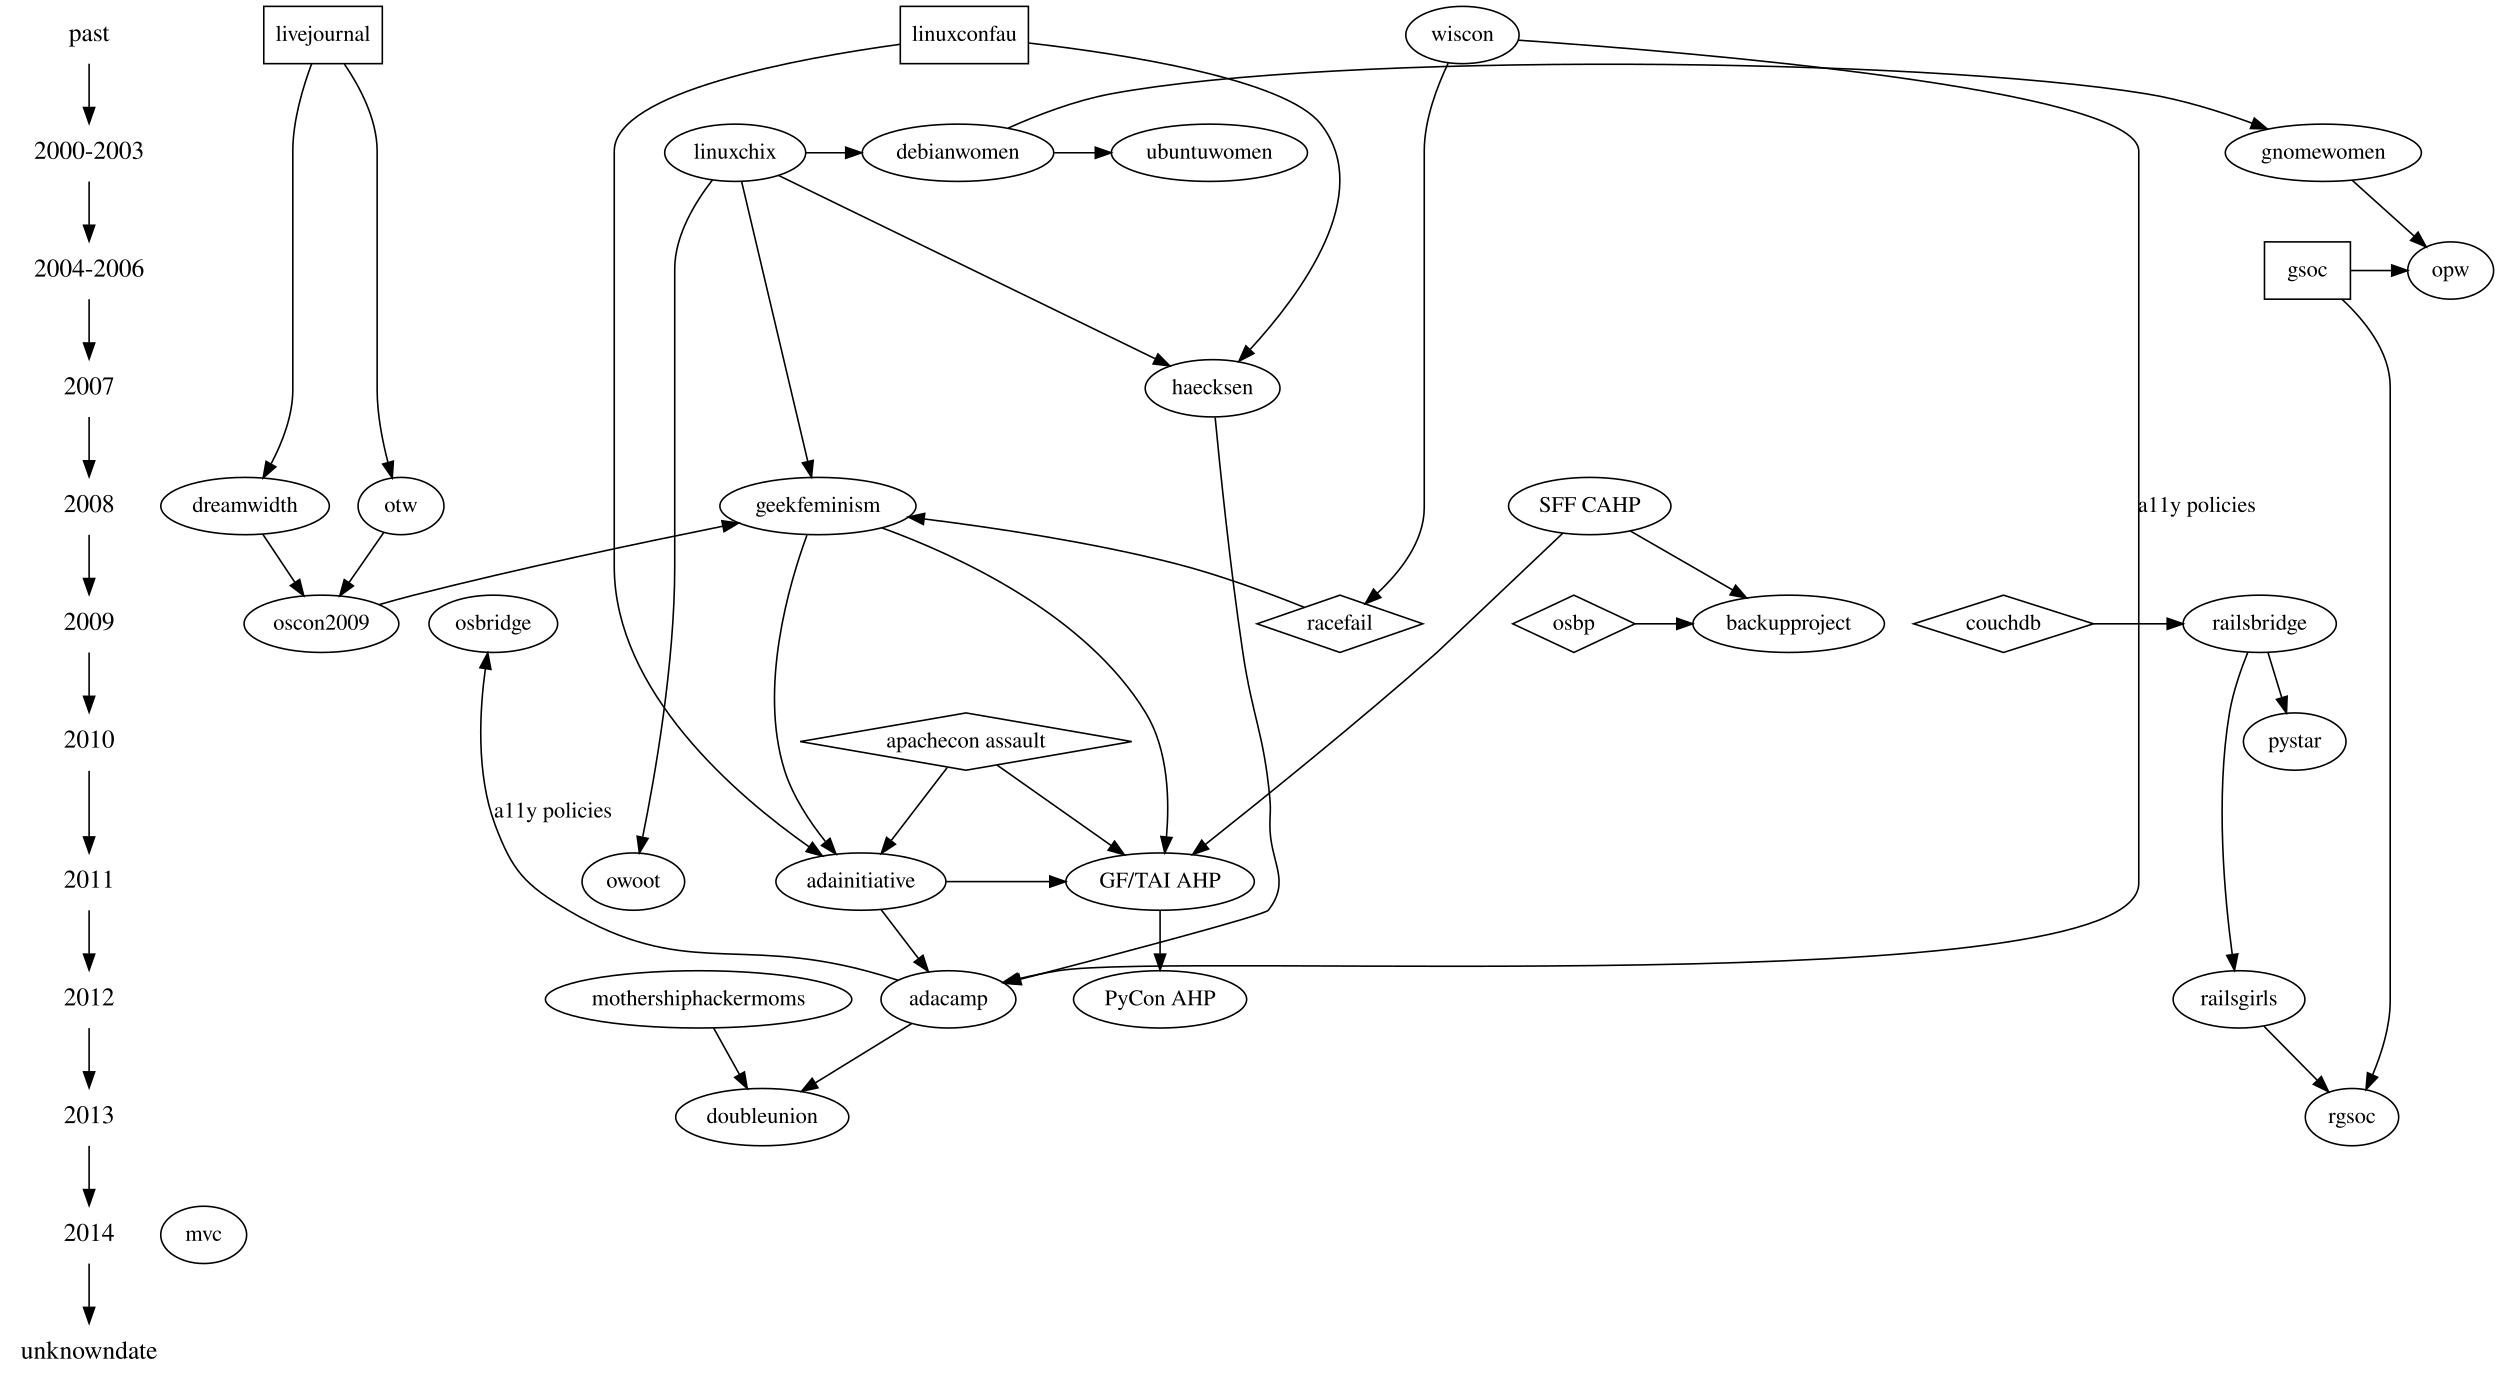
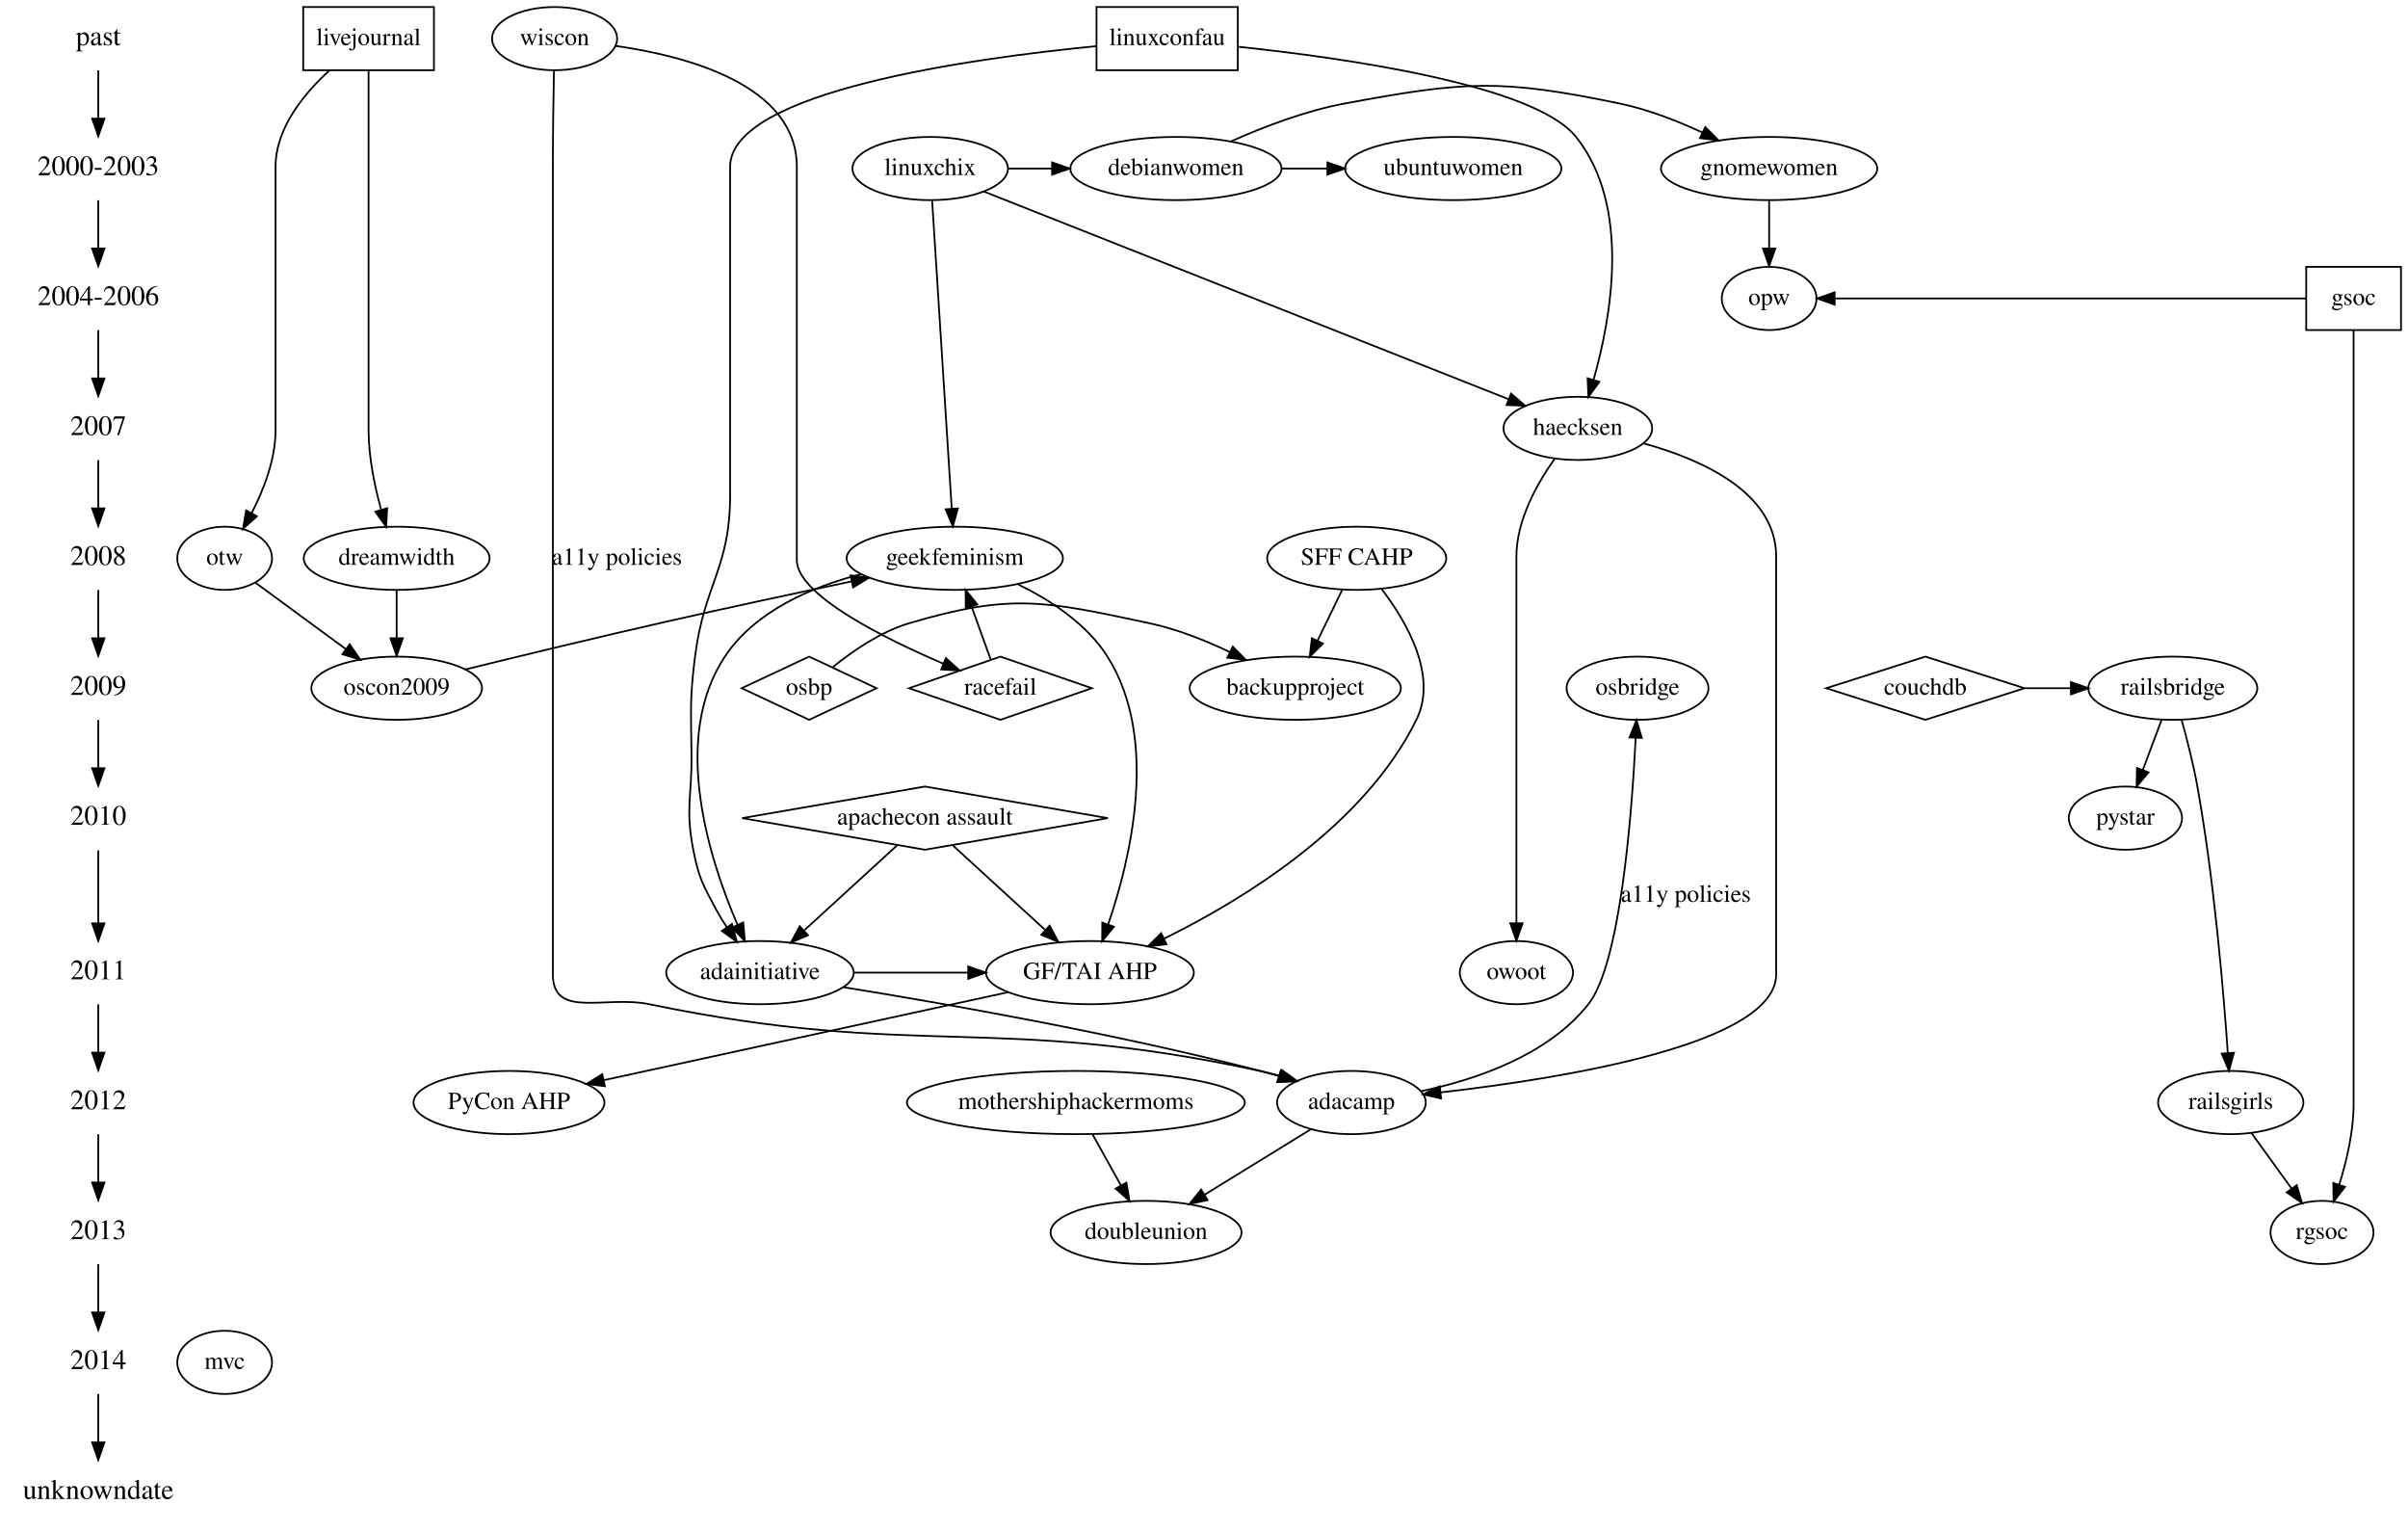
- <svg xmlns="http://www.w3.org/2000/svg" width="1571pt" height="872pt" viewBox="0.00 0.00 1571.00 872.00">
+ <svg xmlns="http://www.w3.org/2000/svg" width="1372pt" height="872pt" viewBox="0.00 0.00 1372.00 872.00">
  <g id="graph0" class="graph" transform="scale(1 1) rotate(0) translate(4 868)">
-     <polygon fill="white" stroke="white" points="-4,4 -4,-868 1567,-868 1567,4 -4,4" />
+     <polygon fill="white" stroke="white" points="-4,4 -4,-868 1368,-868 1368,4 -4,4" />
    <g id="node1" class="node">
      <text text-anchor="middle" x="52" y="-842.2" font-family="Times,serif" font-size="16.00">past</text>
    </g>
    <g id="node2" class="node">
      <text text-anchor="middle" x="52" y="-768.2" font-family="Times,serif" font-size="16.00">2000-2003</text>
    </g>
    <g id="edge1" class="edge">
      <path fill="none" stroke="black" d="M52,-827.937C52,-819.807 52,-809.876 52,-800.705" />
      <polygon fill="black" stroke="black" points="55.5,-800.441 52,-790.441 48.5,-800.441 55.5,-800.441" />
    </g>
    <g id="node3" class="node">
      <text text-anchor="middle" x="52" y="-694.2" font-family="Times,serif" font-size="16.00">2004-2006</text>
    </g>
    <g id="edge2" class="edge">
      <path fill="none" stroke="black" d="M52,-753.937C52,-745.807 52,-735.876 52,-726.705" />
      <polygon fill="black" stroke="black" points="55.5,-726.441 52,-716.441 48.5,-726.441 55.5,-726.441" />
    </g>
    <g id="node4" class="node">
      <text text-anchor="middle" x="52" y="-620.2" font-family="Times,serif" font-size="16.00">2007</text>
    </g>
    <g id="edge3" class="edge">
      <path fill="none" stroke="black" d="M52,-679.937C52,-671.807 52,-661.876 52,-652.705" />
      <polygon fill="black" stroke="black" points="55.5,-652.441 52,-642.441 48.5,-652.441 55.5,-652.441" />
    </g>
    <g id="node5" class="node">
      <text text-anchor="middle" x="52" y="-546.2" font-family="Times,serif" font-size="16.00">2008</text>
    </g>
    <g id="edge4" class="edge">
      <path fill="none" stroke="black" d="M52,-605.937C52,-597.807 52,-587.876 52,-578.705" />
      <polygon fill="black" stroke="black" points="55.5,-578.441 52,-568.441 48.5,-578.441 55.5,-578.441" />
    </g>
    <g id="node6" class="node">
      <text text-anchor="middle" x="52" y="-472.2" font-family="Times,serif" font-size="16.00">2009</text>
    </g>
    <g id="edge5" class="edge">
      <path fill="none" stroke="black" d="M52,-531.937C52,-523.807 52,-513.876 52,-504.705" />
      <polygon fill="black" stroke="black" points="55.5,-504.441 52,-494.441 48.5,-504.441 55.5,-504.441" />
    </g>
    <g id="node7" class="node">
      <text text-anchor="middle" x="52" y="-398.2" font-family="Times,serif" font-size="16.00">2010</text>
    </g>
    <g id="edge6" class="edge">
      <path fill="none" stroke="black" d="M52,-457.937C52,-449.807 52,-439.876 52,-430.705" />
      <polygon fill="black" stroke="black" points="55.5,-430.441 52,-420.441 48.5,-430.441 55.5,-430.441" />
    </g>
    <g id="node8" class="node">
      <text text-anchor="middle" x="52" y="-310.2" font-family="Times,serif" font-size="16.00">2011</text>
    </g>
    <g id="edge7" class="edge">
      <path fill="none" stroke="black" d="M52,-383.597C52,-371.746 52,-355.817 52,-342.292" />
      <polygon fill="black" stroke="black" points="55.5,-342.084 52,-332.084 48.5,-342.084 55.5,-342.084" />
    </g>
    <g id="node9" class="node">
      <text text-anchor="middle" x="52" y="-236.2" font-family="Times,serif" font-size="16.00">2012</text>
    </g>
    <g id="edge8" class="edge">
      <path fill="none" stroke="black" d="M52,-295.937C52,-287.807 52,-277.876 52,-268.705" />
      <polygon fill="black" stroke="black" points="55.5,-268.441 52,-258.441 48.5,-268.441 55.5,-268.441" />
    </g>
    <g id="node10" class="node">
      <text text-anchor="middle" x="52" y="-162.2" font-family="Times,serif" font-size="16.00">2013</text>
    </g>
    <g id="edge9" class="edge">
      <path fill="none" stroke="black" d="M52,-221.937C52,-213.807 52,-203.876 52,-194.705" />
      <polygon fill="black" stroke="black" points="55.5,-194.441 52,-184.441 48.5,-194.441 55.5,-194.441" />
    </g>
    <g id="node11" class="node">
      <text text-anchor="middle" x="52" y="-88.2" font-family="Times,serif" font-size="16.00">2014</text>
    </g>
    <g id="edge10" class="edge">
      <path fill="none" stroke="black" d="M52,-147.937C52,-139.807 52,-129.876 52,-120.705" />
      <polygon fill="black" stroke="black" points="55.5,-120.441 52,-110.441 48.5,-120.441 55.5,-120.441" />
    </g>
    <g id="node12" class="node">
      <text text-anchor="middle" x="52" y="-14.2" font-family="Times,serif" font-size="16.00">unknowndate</text>
    </g>
    <g id="edge11" class="edge">
      <path fill="none" stroke="black" d="M52,-73.937C52,-65.807 52,-55.876 52,-46.705" />
      <polygon fill="black" stroke="black" points="55.5,-46.441 52,-36.441 48.5,-46.441 55.5,-46.441" />
    </g>
    <g id="node13" class="node">
-       <polygon fill="none" stroke="black" points="236.25,-864 161.75,-864 161.75,-828 236.25,-828 236.25,-864" />
-       <text text-anchor="middle" x="199" y="-842.3" font-family="Times,serif" font-size="14.00">livejournal</text>
+       <polygon fill="none" stroke="black" points="243.25,-864 168.75,-864 168.75,-828 243.25,-828 243.25,-864" />
+       <text text-anchor="middle" x="206" y="-842.3" font-family="Times,serif" font-size="14.00">livejournal</text>
    </g>
    <g id="node25" class="node">
-       <ellipse fill="none" stroke="black" cx="150" cy="-550" rx="52.944" ry="18" />
-       <text text-anchor="middle" x="150" y="-546.3" font-family="Times,serif" font-size="14.00">dreamwidth</text>
+       <ellipse fill="none" stroke="black" cx="222" cy="-550" rx="52.944" ry="18" />
+       <text text-anchor="middle" x="222" y="-546.3" font-family="Times,serif" font-size="14.00">dreamwidth</text>
    </g>
    <g id="edge44" class="edge">
-       <path fill="none" stroke="black" d="M191.817,-827.875C186.436,-813.493 180,-792.263 180,-773 180,-773 180,-773 180,-623 180,-606.764 173.419,-589.943 166.422,-576.646" />
-       <polygon fill="black" stroke="black" points="169.305,-574.633 161.342,-567.645 163.209,-578.074 169.305,-574.633" />
+       <path fill="none" stroke="black" d="M206,-827.834C206,-813.247 206,-791.75 206,-773 206,-773 206,-773 206,-623 206,-607.844 209.42,-591.312 213.098,-577.916" />
+       <polygon fill="black" stroke="black" points="216.571,-578.513 216.042,-567.931 209.857,-576.533 216.571,-578.513" />
    </g>
    <g id="node26" class="node">
-       <ellipse fill="none" stroke="black" cx="248" cy="-550" rx="27" ry="18" />
-       <text text-anchor="middle" x="248" y="-546.3" font-family="Times,serif" font-size="14.00">otw</text>
+       <ellipse fill="none" stroke="black" cx="124" cy="-550" rx="27" ry="18" />
+       <text text-anchor="middle" x="124" y="-546.3" font-family="Times,serif" font-size="14.00">otw</text>
    </g>
    <g id="edge45" class="edge">
-       <path fill="none" stroke="black" d="M212.438,-827.723C221.941,-813.763 233,-793.183 233,-773 233,-773 233,-773 233,-623 233,-607.787 236.249,-591.138 239.723,-577.686" />
-       <polygon fill="black" stroke="black" points="243.201,-578.242 242.5,-567.671 236.455,-576.372 243.201,-578.242" />
+       <path fill="none" stroke="black" d="M183.83,-827.995C169.307,-814.783 153,-795.04 153,-773 153,-773 153,-773 153,-623 153,-606.517 146.38,-589.349 139.466,-575.913" />
+       <polygon fill="black" stroke="black" points="142.363,-573.919 134.47,-566.852 136.233,-577.299 142.363,-573.919" />
    </g>
    <g id="node14" class="node">
-       <ellipse fill="none" stroke="black" cx="915" cy="-846" rx="35.619" ry="18" />
-       <text text-anchor="middle" x="915" y="-842.3" font-family="Times,serif" font-size="14.00">wiscon</text>
+       <ellipse fill="none" stroke="black" cx="312" cy="-846" rx="35.619" ry="18" />
+       <text text-anchor="middle" x="312" y="-842.3" font-family="Times,serif" font-size="14.00">wiscon</text>
    </g>
    <g id="node28" class="node">
-       <polygon fill="none" stroke="black" points="838,-494 785.911,-476 838,-458 890.089,-476 838,-494" />
-       <text text-anchor="middle" x="838" y="-472.3" font-family="Times,serif" font-size="14.00">racefail</text>
+       <polygon fill="none" stroke="black" points="566,-494 513.911,-476 566,-458 618.089,-476 566,-494" />
+       <text text-anchor="middle" x="566" y="-472.3" font-family="Times,serif" font-size="14.00">racefail</text>
    </g>
    <g id="edge43" class="edge">
-       <path fill="none" stroke="black" d="M906.063,-828.355C899.24,-814.086 891,-792.764 891,-773 891,-773 891,-773 891,-549 891,-527.653 875.703,-508.462 861.546,-495.272" />
-       <polygon fill="black" stroke="black" points="863.733,-492.535 853.902,-488.586 859.124,-497.804 863.733,-492.535" />
+       <path fill="none" stroke="black" d="M346.467,-841.895C387.342,-836.1 450,-819.615 450,-773 450,-773 450,-773 450,-549 450,-529.23 499.256,-504.653 533.574,-489.928" />
+       <polygon fill="black" stroke="black" points="534.942,-493.15 542.804,-486.049 532.229,-486.697 534.942,-493.15" />
    </g>
    <g id="node38" class="node">
-       <ellipse fill="none" stroke="black" cx="592" cy="-240" rx="42.37" ry="18" />
-       <text text-anchor="middle" x="592" y="-236.3" font-family="Times,serif" font-size="14.00">adacamp</text>
+       <ellipse fill="none" stroke="black" cx="766" cy="-240" rx="42.37" ry="18" />
+       <text text-anchor="middle" x="766" y="-236.3" font-family="Times,serif" font-size="14.00">adacamp</text>
    </g>
    <g id="edge25" class="edge">
-       <path fill="none" stroke="black" d="M950.141,-842.742C1051.97,-835.735 1340,-812.429 1340,-773 1340,-773 1340,-773 1340,-313 1340,-237.308 735.71,-270.148 661,-258 652.862,-256.677 644.271,-254.886 636.018,-252.962" />
-       <polygon fill="black" stroke="black" points="636.715,-249.529 626.171,-250.571 635.063,-256.332 636.715,-249.529" />
-       <text text-anchor="middle" x="1376.5" y="-546.3" font-family="Times,serif" font-size="14.00">a11y policies</text>
+       <path fill="none" stroke="black" d="M311.628,-827.835C311.343,-813.248 311,-791.752 311,-773 311,-773 311,-773 311,-313 311,-287.415 340.946,-301.19 366,-296 518.351,-264.439 561.909,-290.794 714,-258 717.65,-257.213 721.405,-256.267 725.147,-255.229" />
+       <polygon fill="black" stroke="black" points="726.355,-258.521 734.941,-252.314 724.358,-251.812 726.355,-258.521" />
+       <text text-anchor="middle" x="347.5" y="-546.3" font-family="Times,serif" font-size="14.00">a11y policies</text>
    </g>
    <g id="node15" class="node">
-       <polygon fill="none" stroke="black" points="642.25,-864 561.75,-864 561.75,-828 642.25,-828 642.25,-864" />
-       <text text-anchor="middle" x="602" y="-842.3" font-family="Times,serif" font-size="14.00">linuxconfau</text>
+       <polygon fill="none" stroke="black" points="701.25,-864 620.75,-864 620.75,-828 701.25,-828 701.25,-864" />
+       <text text-anchor="middle" x="661" y="-842.3" font-family="Times,serif" font-size="14.00">linuxconfau</text>
    </g>
    <g id="node22" class="node">
-       <ellipse fill="none" stroke="black" cx="758" cy="-624" rx="42.346" ry="18" />
-       <text text-anchor="middle" x="758" y="-620.3" font-family="Times,serif" font-size="14.00">haecksen</text>
+       <ellipse fill="none" stroke="black" cx="895" cy="-624" rx="42.346" ry="18" />
+       <text text-anchor="middle" x="895" y="-620.3" font-family="Times,serif" font-size="14.00">haecksen</text>
    </g>
    <g id="edge36" class="edge">
-       <path fill="none" stroke="black" d="M642.655,-840.947C700.921,-834.204 803.638,-818.517 826,-790 860.338,-746.211 813.025,-682.652 781.728,-648.615" />
-       <polygon fill="black" stroke="black" points="783.97,-645.891 774.56,-641.023 778.881,-650.697 783.97,-645.891" />
+       <path fill="none" stroke="black" d="M701.254,-841.391C761.425,-835.071 870.309,-819.749 894,-790 925.429,-750.535 914.088,-687.279 903.95,-651.645" />
+       <polygon fill="black" stroke="black" points="907.264,-650.512 901.025,-641.949 900.562,-652.533 907.264,-650.512" />
    </g>
    <g id="node35" class="node">
-       <ellipse fill="none" stroke="black" cx="537" cy="-314" rx="53.418" ry="18" />
-       <text text-anchor="middle" x="537" y="-310.3" font-family="Times,serif" font-size="14.00">adainitiative</text>
+       <ellipse fill="none" stroke="black" cx="429" cy="-314" rx="53.418" ry="18" />
+       <text text-anchor="middle" x="429" y="-310.3" font-family="Times,serif" font-size="14.00">adainitiative</text>
    </g>
    <g id="edge16" class="edge">
-       <path fill="none" stroke="black" d="M561.649,-840.177C498.136,-831.448 382,-810.375 382,-773 382,-773 382,-773 382,-512 382,-433.503 458.949,-367.823 504.412,-335.867" />
-       <polygon fill="black" stroke="black" points="506.523,-338.664 512.781,-330.115 502.558,-332.895 506.523,-338.664" />
+       <path fill="none" stroke="black" d="M620.717,-841.717C550.245,-834.853 412,-815.919 412,-773 412,-773 412,-773 412,-586 412,-544.156 397.239,-535.515 392,-494 388.882,-469.291 389.769,-462.904 390,-438 390.222,-413.997 386.423,-407.564 391,-384 394.085,-368.119 396.347,-364.254 404,-350 405.801,-346.645 407.877,-343.237 410.047,-339.931" />
+       <polygon fill="black" stroke="black" points="413.056,-341.735 415.884,-331.524 407.306,-337.742 413.056,-341.735" />
    </g>
    <g id="node16" class="node">
-       <ellipse fill="none" stroke="black" cx="458" cy="-772" rx="44.295" ry="18" />
-       <text text-anchor="middle" x="458" y="-768.3" font-family="Times,serif" font-size="14.00">linuxchix</text>
+       <ellipse fill="none" stroke="black" cx="526" cy="-772" rx="44.295" ry="18" />
+       <text text-anchor="middle" x="526" y="-768.3" font-family="Times,serif" font-size="14.00">linuxchix</text>
    </g>
    <g id="node19" class="node">
-       <ellipse fill="none" stroke="black" cx="598" cy="-772" rx="60.167" ry="18" />
-       <text text-anchor="middle" x="598" y="-768.3" font-family="Times,serif" font-size="14.00">debianwomen</text>
+       <ellipse fill="none" stroke="black" cx="666" cy="-772" rx="60.167" ry="18" />
+       <text text-anchor="middle" x="666" y="-768.3" font-family="Times,serif" font-size="14.00">debianwomen</text>
    </g>
    <g id="edge29" class="edge">
-       <path fill="none" stroke="black" d="M502.297,-772C510.625,-772 518.952,-772 527.28,-772" />
-       <polygon fill="black" stroke="black" points="527.438,-775.5 537.438,-772 527.438,-768.5 527.438,-775.5" />
+       <path fill="none" stroke="black" d="M570.297,-772C578.625,-772 586.952,-772 595.28,-772" />
+       <polygon fill="black" stroke="black" points="595.438,-775.5 605.438,-772 595.438,-768.5 595.438,-775.5" />
    </g>
    <g id="edge35" class="edge">
-       <path fill="none" stroke="black" d="M485.152,-757.786C539.368,-731.401 661.041,-672.187 721.9,-642.569" />
-       <polygon fill="black" stroke="black" points="723.665,-645.602 731.125,-638.079 720.602,-639.308 723.665,-645.602" />
+       <path fill="none" stroke="black" d="M556.511,-758.928C623.107,-732.578 781.444,-669.93 855.518,-640.622" />
+       <polygon fill="black" stroke="black" points="856.959,-643.815 864.97,-636.882 854.384,-637.306 856.959,-643.815" />
    </g>
    <g id="node24" class="node">
-       <ellipse fill="none" stroke="black" cx="510" cy="-550" rx="61.616" ry="18" />
-       <text text-anchor="middle" x="510" y="-546.3" font-family="Times,serif" font-size="14.00">geekfeminism</text>
+       <ellipse fill="none" stroke="black" cx="540" cy="-550" rx="61.616" ry="18" />
+       <text text-anchor="middle" x="540" y="-546.3" font-family="Times,serif" font-size="14.00">geekfeminism</text>
    </g>
    <g id="edge12" class="edge">
-       <path fill="none" stroke="black" d="M462.08,-753.737C471.099,-715.583 492.782,-623.845 503.616,-578.011" />
-       <polygon fill="black" stroke="black" points="507.044,-578.72 505.939,-568.183 500.232,-577.11 507.044,-578.72" />
+       <path fill="none" stroke="black" d="M527.099,-753.737C529.521,-715.664 535.34,-624.231 538.263,-578.301" />
+       <polygon fill="black" stroke="black" points="541.764,-578.385 538.907,-568.183 534.778,-577.94 541.764,-578.385" />
+     </g>
+     <g id="node17" class="node">
+       <ellipse fill="none" stroke="black" cx="1004" cy="-772" rx="61.616" ry="18" />
+       <text text-anchor="middle" x="1004" y="-768.3" font-family="Times,serif" font-size="14.00">gnomewomen</text>
+     </g>
+     <g id="node21" class="node">
+       <ellipse fill="none" stroke="black" cx="1004" cy="-698" rx="27" ry="18" />
+       <text text-anchor="middle" x="1004" y="-694.3" font-family="Times,serif" font-size="14.00">opw</text>
+     </g>
+     <g id="edge33" class="edge">
+       <path fill="none" stroke="black" d="M1004,-753.937C1004,-745.807 1004,-735.876 1004,-726.705" />
+       <polygon fill="black" stroke="black" points="1007.5,-726.441 1004,-716.441 1000.5,-726.441 1007.5,-726.441" />
+     </g>
+     <g id="node18" class="node">
+       <ellipse fill="none" stroke="black" cx="824" cy="-772" rx="61.616" ry="18" />
+       <text text-anchor="middle" x="824" y="-768.3" font-family="Times,serif" font-size="14.00">ubuntuwomen</text>
+     </g>
+     <g id="edge31" class="edge">
+       <path fill="none" stroke="black" d="M697.574,-787.556C715.898,-795.713 739.698,-804.851 762,-809 830.601,-821.762 850.687,-823.224 919,-809 935.027,-805.663 951.738,-799.136 966.058,-792.482" />
+       <polygon fill="black" stroke="black" points="967.607,-795.62 975.092,-788.122 964.565,-789.316 967.607,-795.62" />
+     </g>
+     <g id="edge30" class="edge">
+       <path fill="none" stroke="black" d="M726.484,-772C735.063,-772 743.642,-772 752.22,-772" />
+       <polygon fill="black" stroke="black" points="752.291,-775.5 762.291,-772 752.291,-768.5 752.291,-775.5" />
+     </g>
+     <g id="node20" class="node">
+       <polygon fill="none" stroke="black" points="1364,-716 1310,-716 1310,-680 1364,-680 1364,-716" />
+       <text text-anchor="middle" x="1337" y="-694.3" font-family="Times,serif" font-size="14.00">gsoc</text>
+     </g>
+     <g id="edge34" class="edge">
+       <path fill="none" stroke="black" d="M1309.83,-698C1220.35,-698 1130.86,-698 1041.38,-698" />
+       <polygon fill="black" stroke="black" points="1041.32,-694.5 1031.32,-698 1041.32,-701.5 1041.32,-694.5" />
+     </g>
+     <g id="node41" class="node">
+       <ellipse fill="none" stroke="black" cx="1319" cy="-166" rx="29.348" ry="18" />
+       <text text-anchor="middle" x="1319" y="-162.3" font-family="Times,serif" font-size="14.00">rgsoc</text>
+     </g>
+     <g id="edge42" class="edge">
+       <path fill="none" stroke="black" d="M1337,-679.834C1337,-665.247 1337,-643.75 1337,-625 1337,-625 1337,-625 1337,-239 1337,-223.496 1333.02,-206.66 1328.81,-193.169" />
+       <polygon fill="black" stroke="black" points="1332.09,-191.955 1325.6,-183.582 1325.45,-194.176 1332.09,-191.955" />
    </g>
    <g id="node37" class="node">
-       <ellipse fill="none" stroke="black" cx="394" cy="-314" rx="32.246" ry="18" />
-       <text text-anchor="middle" x="394" y="-310.3" font-family="Times,serif" font-size="14.00">owoot</text>
+       <ellipse fill="none" stroke="black" cx="860" cy="-314" rx="32.246" ry="18" />
+       <text text-anchor="middle" x="860" y="-310.3" font-family="Times,serif" font-size="14.00">owoot</text>
    </g>
    <g id="edge32" class="edge">
-       <path fill="none" stroke="black" d="M443.634,-754.817C432.873,-740.995 420,-720.06 420,-699 420,-699 420,-699 420,-512 420,-450.93 407.567,-380.119 399.897,-342.241" />
-       <polygon fill="black" stroke="black" points="403.237,-341.11 397.781,-332.028 396.382,-342.53 403.237,-341.11" />
-     </g>
-     <g id="node17" class="node">
-       <ellipse fill="none" stroke="black" cx="1456" cy="-772" rx="61.616" ry="18" />
-       <text text-anchor="middle" x="1456" y="-768.3" font-family="Times,serif" font-size="14.00">gnomewomen</text>
-     </g>
-     <g id="node21" class="node">
-       <ellipse fill="none" stroke="black" cx="1536" cy="-698" rx="27" ry="18" />
-       <text text-anchor="middle" x="1536" y="-694.3" font-family="Times,serif" font-size="14.00">opw</text>
-     </g>
-     <g id="edge33" class="edge">
-       <path fill="none" stroke="black" d="M1474.15,-754.662C1485.65,-744.315 1500.62,-730.843 1512.95,-719.744" />
-       <polygon fill="black" stroke="black" points="1515.52,-722.142 1520.61,-712.85 1510.84,-716.938 1515.52,-722.142" />
-     </g>
-     <g id="node18" class="node">
-       <ellipse fill="none" stroke="black" cx="756" cy="-772" rx="61.616" ry="18" />
-       <text text-anchor="middle" x="756" y="-768.3" font-family="Times,serif" font-size="14.00">ubuntuwomen</text>
-     </g>
-     <g id="edge31" class="edge">
-       <path fill="none" stroke="black" d="M629.574,-787.556C647.898,-795.713 671.698,-804.851 694,-809 836.226,-835.46 1202.2,-832.173 1345,-809 1367.4,-805.365 1391.39,-797.856 1411.31,-790.547" />
-       <polygon fill="black" stroke="black" points="1412.62,-793.794 1420.74,-786.992 1410.15,-787.244 1412.62,-793.794" />
-     </g>
-     <g id="edge30" class="edge">
-       <path fill="none" stroke="black" d="M658.484,-772C667.063,-772 675.642,-772 684.22,-772" />
-       <polygon fill="black" stroke="black" points="684.291,-775.5 694.291,-772 684.291,-768.5 684.291,-775.5" />
-     </g>
-     <g id="node20" class="node">
-       <polygon fill="none" stroke="black" points="1473,-716 1419,-716 1419,-680 1473,-680 1473,-716" />
-       <text text-anchor="middle" x="1446" y="-694.3" font-family="Times,serif" font-size="14.00">gsoc</text>
-     </g>
-     <g id="edge34" class="edge">
-       <path fill="none" stroke="black" d="M1473.07,-698C1481.67,-698 1490.27,-698 1498.87,-698" />
-       <polygon fill="black" stroke="black" points="1498.96,-701.5 1508.96,-698 1498.96,-694.5 1498.96,-701.5" />
-     </g>
-     <g id="node41" class="node">
-       <ellipse fill="none" stroke="black" cx="1474" cy="-166" rx="29.348" ry="18" />
-       <text text-anchor="middle" x="1474" y="-162.3" font-family="Times,serif" font-size="14.00">rgsoc</text>
-     </g>
-     <g id="edge42" class="edge">
-       <path fill="none" stroke="black" d="M1467.75,-679.908C1482,-666.653 1498,-646.895 1498,-625 1498,-625 1498,-625 1498,-239 1498,-222.99 1492.59,-205.958 1486.91,-192.48" />
-       <polygon fill="black" stroke="black" points="1490.1,-191.038 1482.8,-183.36 1483.72,-193.915 1490.1,-191.038" />
+       <path fill="none" stroke="black" d="M881.768,-606.633C871.857,-592.702 860,-571.709 860,-551 860,-551 860,-551 860,-401 860,-381.404 860,-359.296 860,-342.402" />
+       <polygon fill="black" stroke="black" points="863.5,-342.133 860,-332.133 856.5,-342.133 863.5,-342.133" />
    </g>
    <g id="edge37" class="edge">
-       <path fill="none" stroke="black" d="M759.61,-605.607C762.487,-575.467 768.969,-511.612 777,-458 783.16,-416.878 790.206,-407.408 794,-366 794.649,-358.919 794.066,-357.111 794,-350 793.778,-325.997 807.738,-314.947 793,-296 790.546,-292.845 695.64,-267.822 637.133,-252.636" />
-       <polygon fill="black" stroke="black" points="637.927,-249.227 627.369,-250.106 636.171,-256.003 637.927,-249.227" />
+       <path fill="none" stroke="black" d="M932.627,-615.41C965.499,-606.327 1008,-587.521 1008,-551 1008,-551 1008,-551 1008,-313 1008,-273.466 887.855,-253.898 816.874,-245.787" />
+       <polygon fill="black" stroke="black" points="817.102,-242.291 806.778,-244.673 816.334,-249.249 817.102,-242.291" />
    </g>
    <g id="node23" class="node">
-       <ellipse fill="none" stroke="black" cx="995" cy="-550" rx="51.019" ry="18" />
-       <text text-anchor="middle" x="995" y="-546.3" font-family="Times,serif" font-size="14.00">SFF CAHP</text>
+       <ellipse fill="none" stroke="black" cx="769" cy="-550" rx="51.019" ry="18" />
+       <text text-anchor="middle" x="769" y="-546.3" font-family="Times,serif" font-size="14.00">SFF CAHP</text>
    </g>
    <g id="node32" class="node">
-       <ellipse fill="none" stroke="black" cx="1120" cy="-476" rx="60.167" ry="18" />
-       <text text-anchor="middle" x="1120" y="-472.3" font-family="Times,serif" font-size="14.00">backupproject</text>
+       <ellipse fill="none" stroke="black" cx="734" cy="-476" rx="60.167" ry="18" />
+       <text text-anchor="middle" x="734" y="-472.3" font-family="Times,serif" font-size="14.00">backupproject</text>
    </g>
    <g id="edge22" class="edge">
-       <path fill="none" stroke="black" d="M1020.6,-534.256C1039.14,-523.576 1064.43,-509.008 1084.86,-497.239" />
-       <polygon fill="black" stroke="black" points="1086.66,-500.245 1093.58,-492.221 1083.16,-494.179 1086.66,-500.245" />
+       <path fill="none" stroke="black" d="M760.705,-531.937C756.521,-523.329 751.355,-512.702 746.685,-503.095" />
+       <polygon fill="black" stroke="black" points="749.755,-501.404 742.235,-493.941 743.459,-504.464 749.755,-501.404" />
    </g>
    <g id="node36" class="node">
-       <ellipse fill="none" stroke="black" cx="725" cy="-314" rx="59.217" ry="18" />
-       <text text-anchor="middle" x="725" y="-310.3" font-family="Times,serif" font-size="14.00">GF/TAI AHP</text>
+       <ellipse fill="none" stroke="black" cx="617" cy="-314" rx="59.217" ry="18" />
+       <text text-anchor="middle" x="617" y="-310.3" font-family="Times,serif" font-size="14.00">GF/TAI AHP</text>
    </g>
    <g id="edge20" class="edge">
-       <path fill="none" stroke="black" d="M978.056,-532.925C950.766,-507.035 900.006,-458.888 899,-458 848.934,-413.797 788.217,-364.919 753.35,-337.284" />
-       <polygon fill="black" stroke="black" points="755.496,-334.519 745.482,-331.06 751.154,-340.009 755.496,-334.519" />
+       <path fill="none" stroke="black" d="M783.239,-532.479C797.402,-513.922 815.371,-483.115 803,-458 773.259,-397.619 704.414,-355.607 659.34,-333.408" />
+       <polygon fill="black" stroke="black" points="660.635,-330.147 650.105,-328.972 657.604,-336.456 660.635,-330.147" />
    </g>
    <g id="edge15" class="edge">
-       <path fill="none" stroke="black" d="M503.082,-531.711C491.897,-501.194 472.668,-436.076 489,-384 494.145,-367.596 504.72,-351.677 514.638,-339.271" />
-       <polygon fill="black" stroke="black" points="517.591,-341.195 521.324,-331.28 512.223,-336.703 517.591,-341.195" />
+       <path fill="none" stroke="black" d="M486.609,-540.965C458.462,-533.72 426.273,-519.986 409,-494 378.014,-447.385 400.14,-378.441 416.252,-341.186" />
+       <polygon fill="black" stroke="black" points="419.475,-342.552 420.385,-331.997 413.091,-339.681 419.475,-342.552" />
    </g>
    <g id="edge18" class="edge">
-       <path fill="none" stroke="black" d="M550.184,-536.299C598.642,-518.663 678.272,-481.756 716,-420 730.263,-396.654 730.934,-364.757 729.026,-342.264" />
-       <polygon fill="black" stroke="black" points="732.477,-341.625 727.93,-332.056 725.517,-342.372 732.477,-341.625" />
+       <path fill="none" stroke="black" d="M576.09,-535.147C594.372,-526.215 615.154,-512.726 627,-494 656.658,-447.116 640.169,-378.744 627.416,-341.534" />
+       <polygon fill="black" stroke="black" points="630.634,-340.138 623.96,-331.91 624.046,-342.504 630.634,-340.138" />
    </g>
    <g id="node27" class="node">
-       <ellipse fill="none" stroke="black" cx="198" cy="-476" rx="48.618" ry="18" />
-       <text text-anchor="middle" x="198" y="-472.3" font-family="Times,serif" font-size="14.00">oscon2009</text>
+       <ellipse fill="none" stroke="black" cx="222" cy="-476" rx="48.618" ry="18" />
+       <text text-anchor="middle" x="222" y="-472.3" font-family="Times,serif" font-size="14.00">oscon2009</text>
    </g>
    <g id="edge46" class="edge">
-       <path fill="none" stroke="black" d="M161.133,-532.301C167.13,-523.304 174.65,-512.025 181.331,-502.003" />
-       <polygon fill="black" stroke="black" points="184.293,-503.871 186.928,-493.609 178.468,-499.988 184.293,-503.871" />
+       <path fill="none" stroke="black" d="M222,-531.937C222,-523.807 222,-513.876 222,-504.705" />
+       <polygon fill="black" stroke="black" points="225.5,-504.441 222,-494.441 218.5,-504.441 225.5,-504.441" />
    </g>
    <g id="edge47" class="edge">
-       <path fill="none" stroke="black" d="M237.151,-533.377C230.778,-524.201 222.577,-512.39 215.328,-501.952" />
-       <polygon fill="black" stroke="black" points="218.103,-499.812 209.524,-493.595 212.353,-503.805 218.103,-499.812" />
+       <path fill="none" stroke="black" d="M141.52,-536.128C155.773,-525.657 176.187,-510.658 192.889,-498.388" />
+       <polygon fill="black" stroke="black" points="195.245,-501 201.232,-492.258 191.101,-495.359 195.245,-501" />
    </g>
    <g id="edge48" class="edge">
-       <path fill="none" stroke="black" d="M234.089,-488.013C241.32,-490.097 248.882,-492.189 256,-494 321.998,-510.795 398.469,-526.905 450.12,-537.299" />
-       <polygon fill="black" stroke="black" points="449.616,-540.767 460.109,-539.3 450.991,-533.904 449.616,-540.767" />
+       <path fill="none" stroke="black" d="M261.179,-486.705C292.265,-494.335 336.849,-505.121 376,-514 410.843,-521.902 449.967,-530.271 481.261,-536.843" />
+       <polygon fill="black" stroke="black" points="480.626,-540.286 491.131,-538.911 482.061,-533.435 480.626,-540.286" />
    </g>
    <g id="edge13" class="edge">
-       <path fill="none" stroke="black" d="M815.654,-486.323C794.845,-494.674 762.793,-506.697 734,-514 681.969,-527.197 621.804,-536.266 576.938,-541.86" />
-       <polygon fill="black" stroke="black" points="576.245,-538.419 566.743,-543.105 577.093,-545.367 576.245,-538.419" />
+       <path fill="none" stroke="black" d="M560.414,-492.468C557.271,-501.173 553.258,-512.285 549.624,-522.35" />
+       <polygon fill="black" stroke="black" points="546.266,-521.343 546.162,-531.937 552.85,-523.72 546.266,-521.343" />
    </g>
    <g id="node29" class="node">
-       <polygon fill="none" stroke="black" points="1255,-494 1198.52,-476 1255,-458 1311.48,-476 1255,-494" />
-       <text text-anchor="middle" x="1255" y="-472.3" font-family="Times,serif" font-size="14.00">couchdb</text>
+       <polygon fill="none" stroke="black" points="1093,-494 1036.52,-476 1093,-458 1149.48,-476 1093,-494" />
+       <text text-anchor="middle" x="1093" y="-472.3" font-family="Times,serif" font-size="14.00">couchdb</text>
    </g>
    <g id="node30" class="node">
-       <ellipse fill="none" stroke="black" cx="1416" cy="-476" rx="48.144" ry="18" />
-       <text text-anchor="middle" x="1416" y="-472.3" font-family="Times,serif" font-size="14.00">railsbridge</text>
+       <ellipse fill="none" stroke="black" cx="1234" cy="-476" rx="48.144" ry="18" />
+       <text text-anchor="middle" x="1234" y="-472.3" font-family="Times,serif" font-size="14.00">railsbridge</text>
    </g>
    <g id="edge38" class="edge">
-       <path fill="none" stroke="black" d="M1311.6,-476C1326.99,-476 1342.38,-476 1357.77,-476" />
-       <polygon fill="black" stroke="black" points="1357.88,-479.5 1367.88,-476 1357.88,-472.5 1357.88,-479.5" />
+       <path fill="none" stroke="black" d="M1149.73,-476C1158.41,-476 1167.08,-476 1175.76,-476" />
+       <polygon fill="black" stroke="black" points="1175.94,-479.5 1185.94,-476 1175.94,-472.5 1175.94,-479.5" />
    </g>
    <g id="node39" class="node">
-       <ellipse fill="none" stroke="black" cx="1403" cy="-240" rx="41.394" ry="18" />
-       <text text-anchor="middle" x="1403" y="-236.3" font-family="Times,serif" font-size="14.00">railsgirls</text>
+       <ellipse fill="none" stroke="black" cx="1267" cy="-240" rx="41.394" ry="18" />
+       <text text-anchor="middle" x="1267" y="-236.3" font-family="Times,serif" font-size="14.00">railsgirls</text>
    </g>
    <g id="edge40" class="edge">
-       <path fill="none" stroke="black" d="M1408.5,-458.045C1404.19,-447.363 1399.21,-433.151 1397,-420 1388.07,-366.782 1394,-303.456 1398.75,-268.183" />
-       <polygon fill="black" stroke="black" points="1402.23,-268.572 1400.17,-258.18 1395.3,-267.589 1402.23,-268.572" />
+       <path fill="none" stroke="black" d="M1239.06,-457.799C1242.05,-447.024 1245.7,-432.802 1248,-420 1257.58,-366.617 1262.9,-303.349 1265.34,-268.132" />
+       <polygon fill="black" stroke="black" points="1268.83,-268.356 1266,-258.145 1261.85,-267.89 1268.83,-268.356" />
    </g>
    <g id="node45" class="node">
-       <ellipse fill="none" stroke="black" cx="1438" cy="-402" rx="32.246" ry="18" />
-       <text text-anchor="middle" x="1438" y="-398.3" font-family="Times,serif" font-size="14.00">pystar</text>
+       <ellipse fill="none" stroke="black" cx="1207" cy="-402" rx="32.246" ry="18" />
+       <text text-anchor="middle" x="1207" y="-398.3" font-family="Times,serif" font-size="14.00">pystar</text>
    </g>
    <g id="edge39" class="edge">
-       <path fill="none" stroke="black" d="M1421.21,-457.937C1423.79,-449.508 1426.96,-439.143 1429.84,-429.696" />
-       <polygon fill="black" stroke="black" points="1433.25,-430.527 1432.82,-419.941 1426.55,-428.481 1433.25,-430.527" />
+       <path fill="none" stroke="black" d="M1227.6,-457.937C1224.41,-449.419 1220.47,-438.923 1216.9,-429.395" />
+       <polygon fill="black" stroke="black" points="1220.14,-428.075 1213.35,-419.941 1213.59,-430.533 1220.14,-428.075" />
    </g>
    <g id="node31" class="node">
-       <polygon fill="none" stroke="black" points="985,-494 946.594,-476 985,-458 1023.41,-476 985,-494" />
-       <text text-anchor="middle" x="985" y="-472.3" font-family="Times,serif" font-size="14.00">osbp</text>
+       <polygon fill="none" stroke="black" points="457,-494 418.594,-476 457,-458 495.406,-476 457,-494" />
+       <text text-anchor="middle" x="457" y="-472.3" font-family="Times,serif" font-size="14.00">osbp</text>
    </g>
    <g id="edge21" class="edge">
-       <path fill="none" stroke="black" d="M1023.5,-476C1032.17,-476 1040.84,-476 1049.51,-476" />
-       <polygon fill="black" stroke="black" points="1049.69,-479.5 1059.69,-476 1049.69,-472.5 1049.69,-479.5" />
+       <path fill="none" stroke="black" d="M470.38,-487.915C481.267,-496.763 497.484,-508.11 514,-513 572.383,-530.288 591.445,-525.673 651,-513 666.547,-509.692 682.712,-503.257 696.601,-496.668" />
+       <polygon fill="black" stroke="black" points="698.399,-499.684 705.817,-492.119 695.301,-493.407 698.399,-499.684" />
    </g>
    <g id="node33" class="node">
-       <ellipse fill="none" stroke="black" cx="306" cy="-476" rx="40.42" ry="18" />
-       <text text-anchor="middle" x="306" y="-472.3" font-family="Times,serif" font-size="14.00">osbridge</text>
+       <ellipse fill="none" stroke="black" cx="929" cy="-476" rx="40.42" ry="18" />
+       <text text-anchor="middle" x="929" y="-472.3" font-family="Times,serif" font-size="14.00">osbridge</text>
    </g>
    <g id="node34" class="node">
-       <polygon fill="none" stroke="black" points="603,-420 498.823,-402 603,-384 707.177,-402 603,-420" />
-       <text text-anchor="middle" x="603" y="-398.3" font-family="Times,serif" font-size="14.00">apachecon assault</text>
+       <polygon fill="none" stroke="black" points="523,-420 418.823,-402 523,-384 627.177,-402 523,-420" />
+       <text text-anchor="middle" x="523" y="-398.3" font-family="Times,serif" font-size="14.00">apachecon assault</text>
    </g>
    <g id="edge14" class="edge">
-       <path fill="none" stroke="black" d="M591.201,-385.625C581.468,-372.943 567.469,-354.703 556.137,-339.936" />
-       <polygon fill="black" stroke="black" points="558.689,-337.513 549.825,-331.711 553.136,-341.775 558.689,-337.513" />
+       <path fill="none" stroke="black" d="M507.054,-386.411C492.65,-373.233 471.201,-353.61 454.431,-338.267" />
+       <polygon fill="black" stroke="black" points="456.366,-335.293 446.626,-331.125 451.641,-340.458 456.366,-335.293" />
    </g>
    <g id="edge17" class="edge">
-       <path fill="none" stroke="black" d="M622.601,-387.183C641.953,-373.542 671.829,-352.482 694.325,-336.624" />
-       <polygon fill="black" stroke="black" points="696.391,-339.449 702.548,-330.827 692.358,-333.728 696.391,-339.449" />
+       <path fill="none" stroke="black" d="M538.946,-386.411C553.26,-373.315 574.531,-353.855 591.254,-338.555" />
+       <polygon fill="black" stroke="black" points="594.032,-340.757 599.048,-331.424 589.307,-335.592 594.032,-340.757" />
    </g>
    <g id="edge19" class="edge">
-       <path fill="none" stroke="black" d="M590.609,-314C612.211,-314 633.814,-314 655.416,-314" />
-       <polygon fill="black" stroke="black" points="655.679,-317.5 665.679,-314 655.679,-310.5 655.679,-317.5" />
+       <path fill="none" stroke="black" d="M482.609,-314C504.211,-314 525.814,-314 547.416,-314" />
+       <polygon fill="black" stroke="black" points="547.679,-317.5 557.679,-314 547.679,-310.5 547.679,-317.5" />
    </g>
    <g id="edge24" class="edge">
-       <path fill="none" stroke="black" d="M549.756,-296.301C556.698,-287.213 565.419,-275.797 573.132,-265.7" />
-       <polygon fill="black" stroke="black" points="576.024,-267.68 579.313,-257.609 570.461,-263.431 576.024,-267.68" />
+       <path fill="none" stroke="black" d="M476.557,-305.696C533.469,-296.526 631.433,-279.374 714,-258 717.414,-257.116 720.931,-256.131 724.45,-255.093" />
+       <polygon fill="black" stroke="black" points="725.758,-258.353 734.286,-252.066 723.699,-251.662 725.758,-258.353" />
    </g>
    <g id="node43" class="node">
-       <ellipse fill="none" stroke="black" cx="725" cy="-240" rx="54.392" ry="18" />
-       <text text-anchor="middle" x="725" y="-236.3" font-family="Times,serif" font-size="14.00">PyCon AHP</text>
+       <ellipse fill="none" stroke="black" cx="286" cy="-240" rx="54.392" ry="18" />
+       <text text-anchor="middle" x="286" y="-236.3" font-family="Times,serif" font-size="14.00">PyCon AHP</text>
    </g>
    <g id="edge23" class="edge">
-       <path fill="none" stroke="black" d="M725,-295.937C725,-287.807 725,-277.876 725,-268.705" />
-       <polygon fill="black" stroke="black" points="728.5,-268.441 725,-258.441 721.5,-268.441 728.5,-268.441" />
+       <path fill="none" stroke="black" d="M570.278,-302.837C509.636,-289.646 404.026,-266.673 340.011,-252.749" />
+       <polygon fill="black" stroke="black" points="340.623,-249.3 330.107,-250.594 339.135,-256.14 340.623,-249.3" />
    </g>
    <g id="edge26" class="edge">
-       <path fill="none" stroke="black" d="M560.273,-252.016C553.618,-254.145 546.612,-256.254 540,-258 458.002,-279.657 426.052,-252.917 353,-296 325.844,-312.016 318.011,-320.458 307,-350 295.075,-381.992 297.429,-421.872 301.016,-447.862" />
-       <polygon fill="black" stroke="black" points="297.558,-448.403 302.535,-457.756 304.477,-447.341 297.558,-448.403" />
-       <text text-anchor="middle" x="343.5" y="-354.3" font-family="Times,serif" font-size="14.00">a11y policies</text>
+       <path fill="none" stroke="black" d="M805.397,-246.426C836.265,-252.837 877.754,-266.631 901,-296 919.215,-319.013 925.753,-403.592 927.958,-447.75" />
+       <polygon fill="black" stroke="black" points="924.464,-447.963 928.42,-457.792 931.457,-447.641 924.464,-447.963" />
+       <text text-anchor="middle" x="956.5" y="-354.3" font-family="Times,serif" font-size="14.00">a11y policies</text>
    </g>
    <g id="node40" class="node">
-       <ellipse fill="none" stroke="black" cx="475" cy="-166" rx="54.392" ry="18" />
-       <text text-anchor="middle" x="475" y="-162.3" font-family="Times,serif" font-size="14.00">doubleunion</text>
+       <ellipse fill="none" stroke="black" cx="649" cy="-166" rx="54.392" ry="18" />
+       <text text-anchor="middle" x="649" y="-162.3" font-family="Times,serif" font-size="14.00">doubleunion</text>
    </g>
    <g id="edge27" class="edge">
-       <path fill="none" stroke="black" d="M568.885,-224.775C551.559,-214.113 527.601,-199.37 508.224,-187.445" />
-       <polygon fill="black" stroke="black" points="510.034,-184.45 499.683,-182.19 506.365,-190.411 510.034,-184.45" />
+       <path fill="none" stroke="black" d="M742.885,-224.775C725.559,-214.113 701.601,-199.37 682.224,-187.445" />
+       <polygon fill="black" stroke="black" points="684.034,-184.45 673.683,-182.19 680.365,-190.411 684.034,-184.45" />
    </g>
    <g id="edge41" class="edge">
-       <path fill="none" stroke="black" d="M1418.76,-223.021C1428.58,-213.057 1441.37,-200.093 1452.16,-189.146" />
-       <polygon fill="black" stroke="black" points="1454.73,-191.529 1459.26,-181.951 1449.74,-186.614 1454.73,-191.529" />
+       <path fill="none" stroke="black" d="M1278.8,-222.662C1285.54,-213.327 1294.12,-201.447 1301.62,-191.062" />
+       <polygon fill="black" stroke="black" points="1304.59,-192.934 1307.6,-182.778 1298.91,-188.836 1304.59,-192.934" />
    </g>
    <g id="node42" class="node">
      <ellipse fill="none" stroke="black" cx="124" cy="-92" rx="27" ry="18" />
      <text text-anchor="middle" x="124" y="-88.3" font-family="Times,serif" font-size="14.00">mvc</text>
    </g>
    <g id="node44" class="node">
-       <ellipse fill="none" stroke="black" cx="435" cy="-240" rx="96.263" ry="18" />
-       <text text-anchor="middle" x="435" y="-236.3" font-family="Times,serif" font-size="14.00">mothershiphackermoms</text>
+       <ellipse fill="none" stroke="black" cx="609" cy="-240" rx="96.263" ry="18" />
+       <text text-anchor="middle" x="609" y="-236.3" font-family="Times,serif" font-size="14.00">mothershiphackermoms</text>
    </g>
    <g id="edge28" class="edge">
-       <path fill="none" stroke="black" d="M444.479,-221.937C449.311,-213.239 455.289,-202.48 460.67,-192.795" />
-       <polygon fill="black" stroke="black" points="463.792,-194.382 465.589,-183.941 457.673,-190.982 463.792,-194.382" />
+       <path fill="none" stroke="black" d="M618.479,-221.937C623.311,-213.239 629.289,-202.48 634.67,-192.795" />
+       <polygon fill="black" stroke="black" points="637.792,-194.382 639.589,-183.941 631.673,-190.982 637.792,-194.382" />
    </g>
  </g>
</svg>
